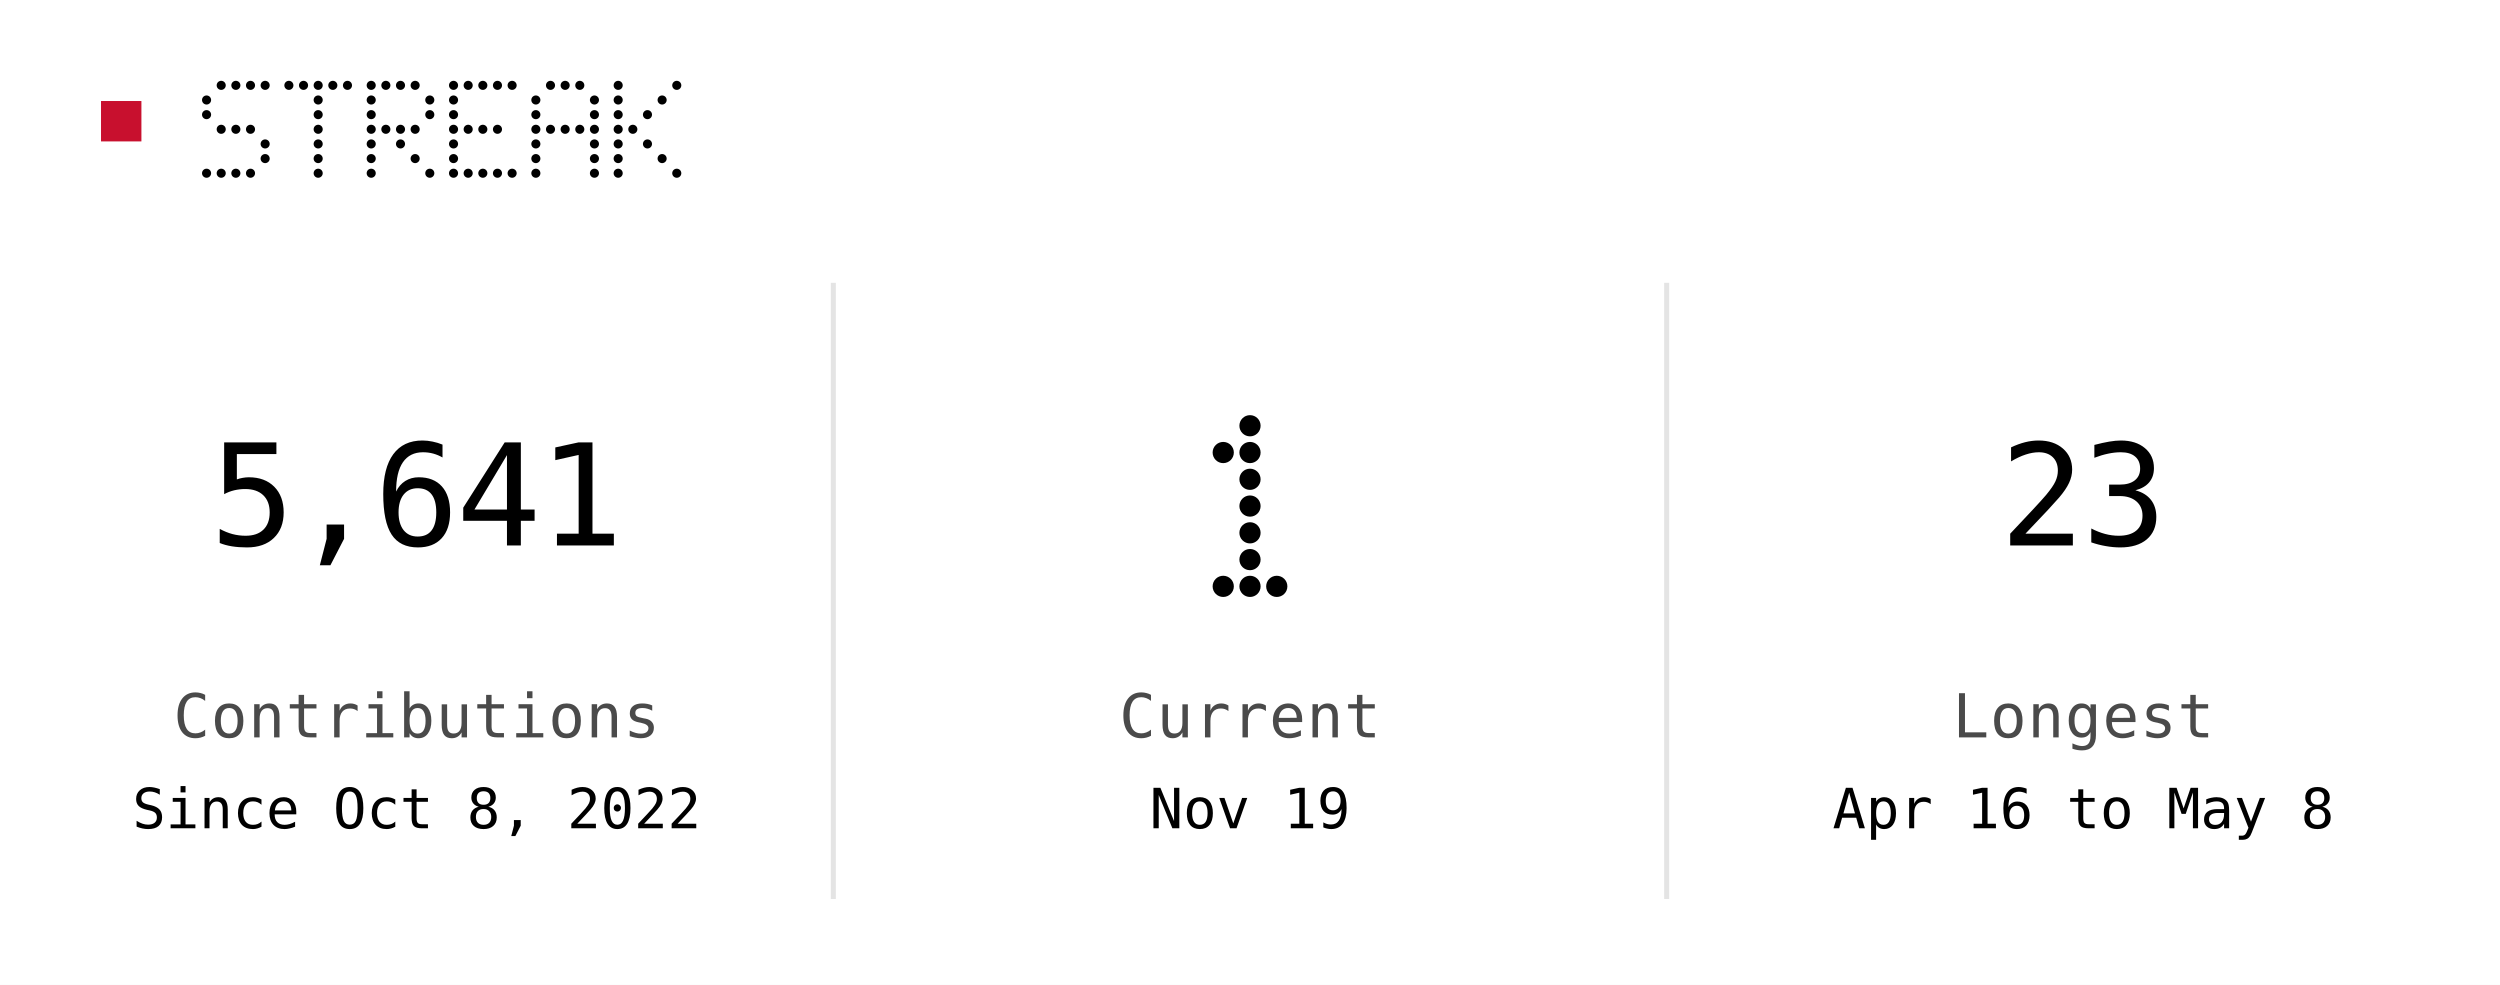
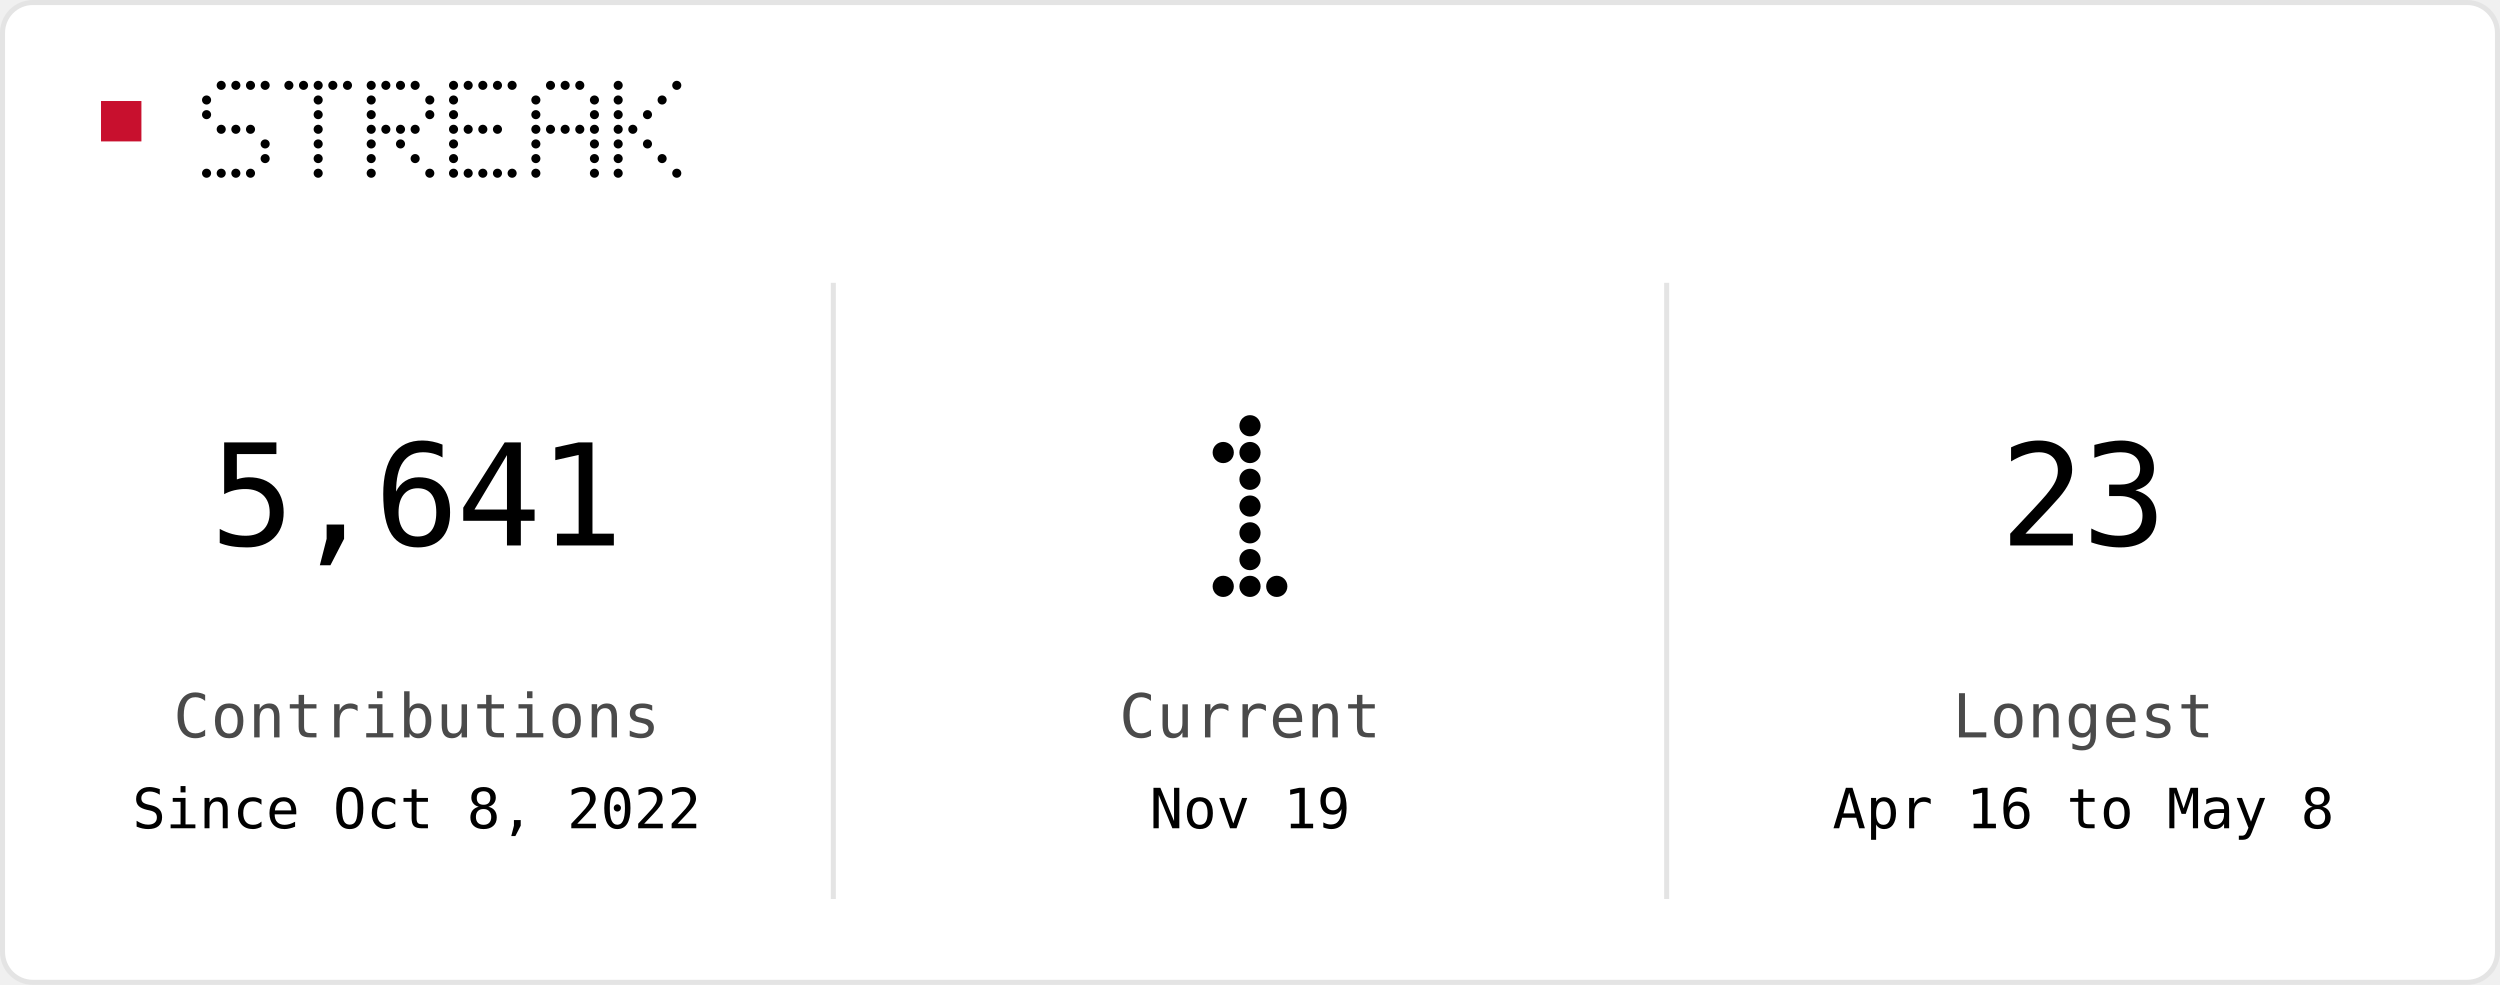
<svg xmlns="http://www.w3.org/2000/svg" width="495" height="195" viewBox="0 0 495 195" role="img">
-   <rect width="495" height="195" fill="#FFFFFF" />
+   <rect x="0.5" y="0.5" width="494" height="194" rx="6" fill="#FFFFFF" stroke="#E4E4E4" stroke-width="1" />
  <rect x="20" y="20" width="8" height="8" fill="#C8102E" />
  <circle cx="43.8" cy="16.9" r="0.90" fill="#000000" />
  <circle cx="46.7" cy="16.9" r="0.90" fill="#000000" />
  <circle cx="49.6" cy="16.9" r="0.90" fill="#000000" />
  <circle cx="52.5" cy="16.9" r="0.90" fill="#000000" />
  <circle cx="40.9" cy="19.8" r="0.90" fill="#000000" />
  <circle cx="40.9" cy="22.7" r="0.90" fill="#000000" />
  <circle cx="43.8" cy="25.6" r="0.90" fill="#000000" />
  <circle cx="46.7" cy="25.6" r="0.90" fill="#000000" />
  <circle cx="49.6" cy="25.6" r="0.90" fill="#000000" />
  <circle cx="52.5" cy="28.5" r="0.90" fill="#000000" />
  <circle cx="52.5" cy="31.4" r="0.90" fill="#000000" />
  <circle cx="40.9" cy="34.3" r="0.90" fill="#000000" />
  <circle cx="43.8" cy="34.3" r="0.90" fill="#000000" />
  <circle cx="46.7" cy="34.3" r="0.90" fill="#000000" />
  <circle cx="49.6" cy="34.3" r="0.90" fill="#000000" />
  <circle cx="57.2" cy="16.9" r="0.90" fill="#000000" />
  <circle cx="60.1" cy="16.9" r="0.90" fill="#000000" />
  <circle cx="63.0" cy="16.9" r="0.90" fill="#000000" />
  <circle cx="65.9" cy="16.9" r="0.90" fill="#000000" />
  <circle cx="68.8" cy="16.9" r="0.90" fill="#000000" />
  <circle cx="63.0" cy="19.8" r="0.90" fill="#000000" />
  <circle cx="63.0" cy="22.7" r="0.90" fill="#000000" />
  <circle cx="63.0" cy="25.6" r="0.90" fill="#000000" />
  <circle cx="63.0" cy="28.5" r="0.90" fill="#000000" />
  <circle cx="63.0" cy="31.4" r="0.90" fill="#000000" />
  <circle cx="63.0" cy="34.3" r="0.90" fill="#000000" />
  <circle cx="73.5" cy="16.9" r="0.90" fill="#000000" />
  <circle cx="76.4" cy="16.9" r="0.90" fill="#000000" />
  <circle cx="79.3" cy="16.9" r="0.90" fill="#000000" />
  <circle cx="82.2" cy="16.9" r="0.90" fill="#000000" />
  <circle cx="73.5" cy="19.8" r="0.90" fill="#000000" />
  <circle cx="85.1" cy="19.8" r="0.90" fill="#000000" />
  <circle cx="73.5" cy="22.7" r="0.90" fill="#000000" />
  <circle cx="85.1" cy="22.7" r="0.90" fill="#000000" />
  <circle cx="73.5" cy="25.6" r="0.90" fill="#000000" />
  <circle cx="76.4" cy="25.6" r="0.90" fill="#000000" />
  <circle cx="79.3" cy="25.6" r="0.90" fill="#000000" />
  <circle cx="82.2" cy="25.6" r="0.90" fill="#000000" />
  <circle cx="73.5" cy="28.5" r="0.90" fill="#000000" />
  <circle cx="79.3" cy="28.5" r="0.90" fill="#000000" />
  <circle cx="73.5" cy="31.4" r="0.90" fill="#000000" />
  <circle cx="82.2" cy="31.4" r="0.90" fill="#000000" />
  <circle cx="73.5" cy="34.3" r="0.90" fill="#000000" />
  <circle cx="85.1" cy="34.3" r="0.90" fill="#000000" />
  <circle cx="89.8" cy="16.9" r="0.90" fill="#000000" />
  <circle cx="92.7" cy="16.9" r="0.90" fill="#000000" />
  <circle cx="95.6" cy="16.9" r="0.90" fill="#000000" />
  <circle cx="98.5" cy="16.9" r="0.90" fill="#000000" />
  <circle cx="101.4" cy="16.9" r="0.90" fill="#000000" />
  <circle cx="89.8" cy="19.8" r="0.90" fill="#000000" />
  <circle cx="89.8" cy="22.7" r="0.90" fill="#000000" />
  <circle cx="89.8" cy="25.6" r="0.90" fill="#000000" />
  <circle cx="92.7" cy="25.6" r="0.90" fill="#000000" />
  <circle cx="95.6" cy="25.6" r="0.90" fill="#000000" />
  <circle cx="98.5" cy="25.6" r="0.90" fill="#000000" />
  <circle cx="89.8" cy="28.5" r="0.90" fill="#000000" />
  <circle cx="89.8" cy="31.4" r="0.90" fill="#000000" />
  <circle cx="89.8" cy="34.3" r="0.90" fill="#000000" />
  <circle cx="92.7" cy="34.3" r="0.90" fill="#000000" />
  <circle cx="95.6" cy="34.3" r="0.90" fill="#000000" />
  <circle cx="98.5" cy="34.3" r="0.90" fill="#000000" />
  <circle cx="101.4" cy="34.3" r="0.90" fill="#000000" />
  <circle cx="109.0" cy="16.9" r="0.90" fill="#000000" />
  <circle cx="111.9" cy="16.9" r="0.90" fill="#000000" />
  <circle cx="114.8" cy="16.9" r="0.90" fill="#000000" />
  <circle cx="106.1" cy="19.8" r="0.90" fill="#000000" />
  <circle cx="117.7" cy="19.8" r="0.90" fill="#000000" />
  <circle cx="106.1" cy="22.7" r="0.90" fill="#000000" />
  <circle cx="117.7" cy="22.7" r="0.90" fill="#000000" />
  <circle cx="106.1" cy="25.6" r="0.90" fill="#000000" />
  <circle cx="109.0" cy="25.6" r="0.90" fill="#000000" />
  <circle cx="111.9" cy="25.6" r="0.90" fill="#000000" />
  <circle cx="114.8" cy="25.6" r="0.90" fill="#000000" />
  <circle cx="117.7" cy="25.6" r="0.90" fill="#000000" />
  <circle cx="106.1" cy="28.5" r="0.90" fill="#000000" />
  <circle cx="117.7" cy="28.5" r="0.90" fill="#000000" />
  <circle cx="106.1" cy="31.4" r="0.90" fill="#000000" />
  <circle cx="117.7" cy="31.4" r="0.90" fill="#000000" />
  <circle cx="106.1" cy="34.3" r="0.90" fill="#000000" />
  <circle cx="117.7" cy="34.3" r="0.90" fill="#000000" />
  <circle cx="122.4" cy="16.9" r="0.90" fill="#000000" />
  <circle cx="134.0" cy="16.9" r="0.90" fill="#000000" />
  <circle cx="122.4" cy="19.8" r="0.90" fill="#000000" />
  <circle cx="131.1" cy="19.8" r="0.90" fill="#000000" />
  <circle cx="122.4" cy="22.7" r="0.90" fill="#000000" />
  <circle cx="128.2" cy="22.7" r="0.90" fill="#000000" />
  <circle cx="122.4" cy="25.6" r="0.90" fill="#000000" />
  <circle cx="125.3" cy="25.6" r="0.90" fill="#000000" />
  <circle cx="122.4" cy="28.5" r="0.90" fill="#000000" />
  <circle cx="128.2" cy="28.5" r="0.90" fill="#000000" />
  <circle cx="122.4" cy="31.4" r="0.90" fill="#000000" />
  <circle cx="131.1" cy="31.4" r="0.90" fill="#000000" />
  <circle cx="122.4" cy="34.3" r="0.90" fill="#000000" />
  <circle cx="134.0" cy="34.3" r="0.90" fill="#000000" />
  <line x1="165.0" y1="56" x2="165.0" y2="178" stroke="#E4E4E4" />
  <line x1="330.0" y1="56" x2="330.0" y2="178" stroke="#E4E4E4" />
  <text x="82.5" y="108" fill="#000000" text-anchor="middle" font-family="ui-monospace, Geist Mono, monospace" font-size="28" letter-spacing="-0.6" dominant-baseline="auto">5,641</text>
  <text x="82.5" y="146" fill="#4A4A4A" text-anchor="middle" font-family="ui-monospace, Geist Mono, monospace" font-size="12" letter-spacing="0.2" dominant-baseline="auto">Contributions</text>
  <text x="82.5" y="164" fill="#000000" text-anchor="middle" font-family="ui-monospace, Geist Mono, monospace" font-size="11" letter-spacing="0" dominant-baseline="auto">Since Oct 8, 2022</text>
  <circle cx="247.5" cy="84.3" r="2.10" fill="#000000" />
  <circle cx="242.2" cy="89.6" r="2.10" fill="#000000" />
  <circle cx="247.5" cy="89.6" r="2.10" fill="#000000" />
  <circle cx="247.5" cy="94.9" r="2.10" fill="#000000" />
  <circle cx="247.5" cy="100.2" r="2.10" fill="#000000" />
  <circle cx="247.5" cy="105.5" r="2.10" fill="#000000" />
  <circle cx="247.5" cy="110.8" r="2.10" fill="#000000" />
  <circle cx="242.2" cy="116.1" r="2.10" fill="#000000" />
  <circle cx="247.5" cy="116.1" r="2.10" fill="#000000" />
  <circle cx="252.8" cy="116.1" r="2.10" fill="#000000" />
  <text x="247.5" y="146" fill="#4A4A4A" text-anchor="middle" font-family="ui-monospace, Geist Mono, monospace" font-size="12" letter-spacing="0.2" dominant-baseline="auto">Current</text>
  <text x="247.5" y="164" fill="#000000" text-anchor="middle" font-family="ui-monospace, Geist Mono, monospace" font-size="11" letter-spacing="0" dominant-baseline="auto">Nov 19</text>
  <text x="412.5" y="108" fill="#000000" text-anchor="middle" font-family="ui-monospace, Geist Mono, monospace" font-size="28" letter-spacing="-0.6" dominant-baseline="auto">23</text>
  <text x="412.5" y="146" fill="#4A4A4A" text-anchor="middle" font-family="ui-monospace, Geist Mono, monospace" font-size="12" letter-spacing="0.2" dominant-baseline="auto">Longest</text>
  <text x="412.5" y="164" fill="#000000" text-anchor="middle" font-family="ui-monospace, Geist Mono, monospace" font-size="11" letter-spacing="0" dominant-baseline="auto">Apr 16 to May 8</text>
</svg>
